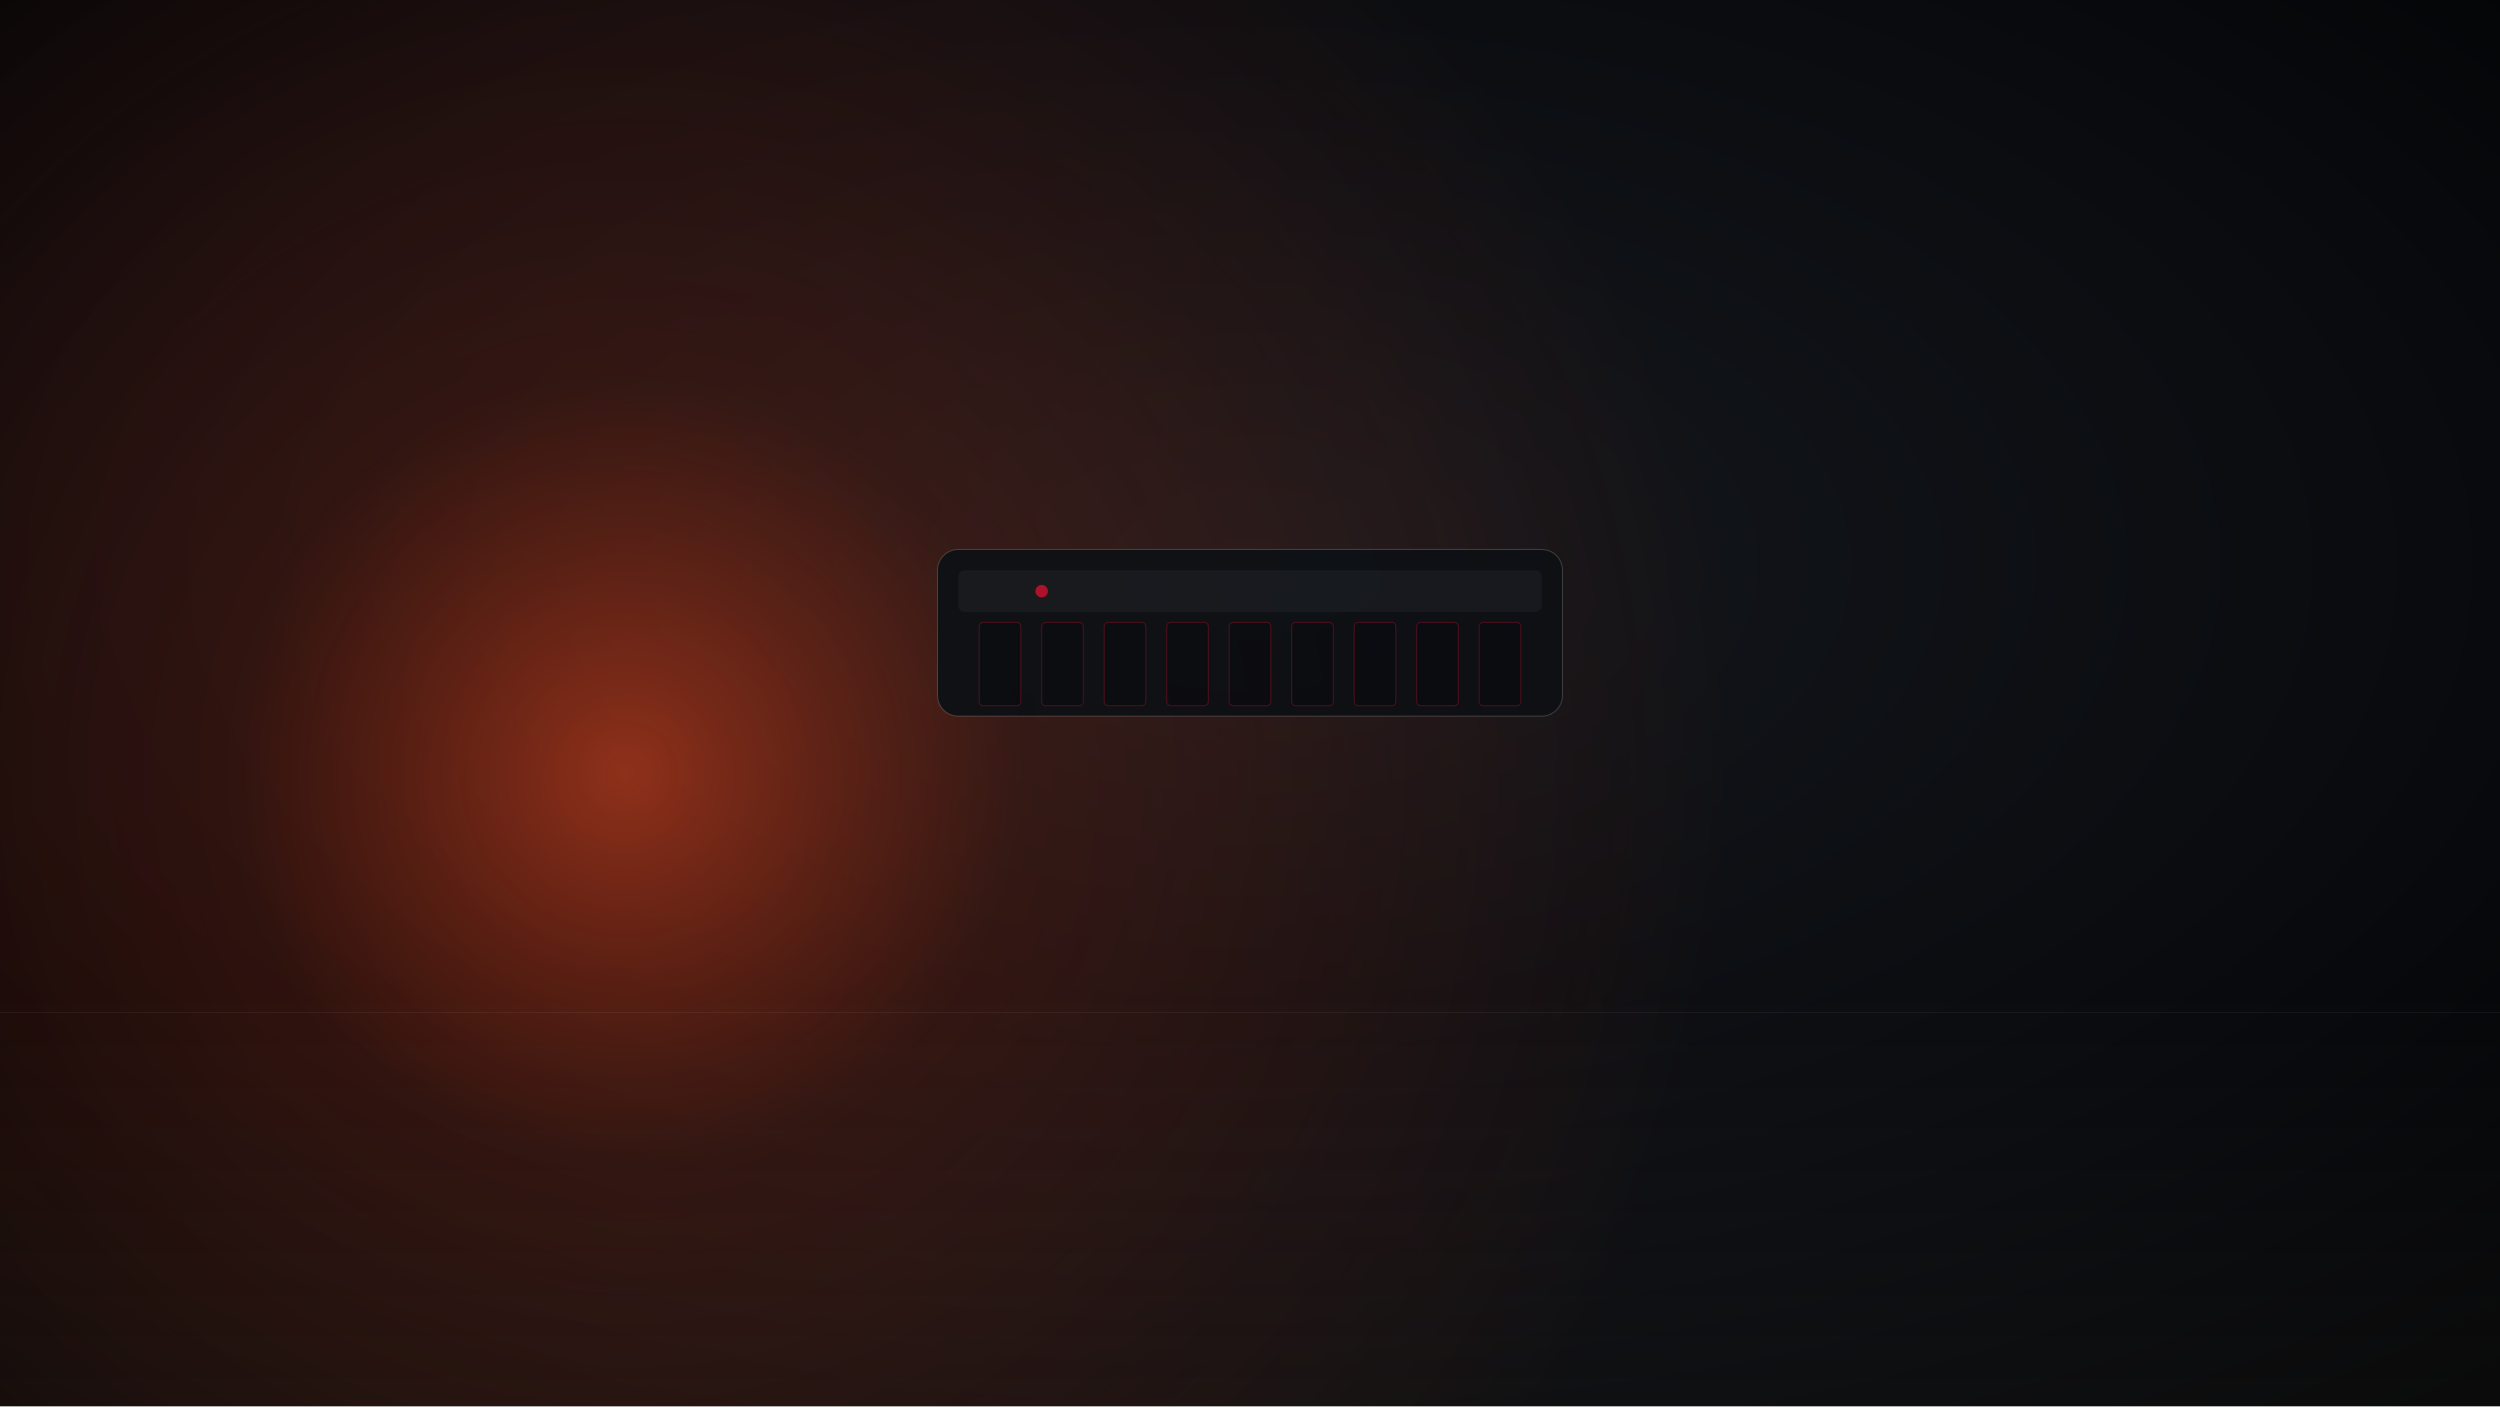
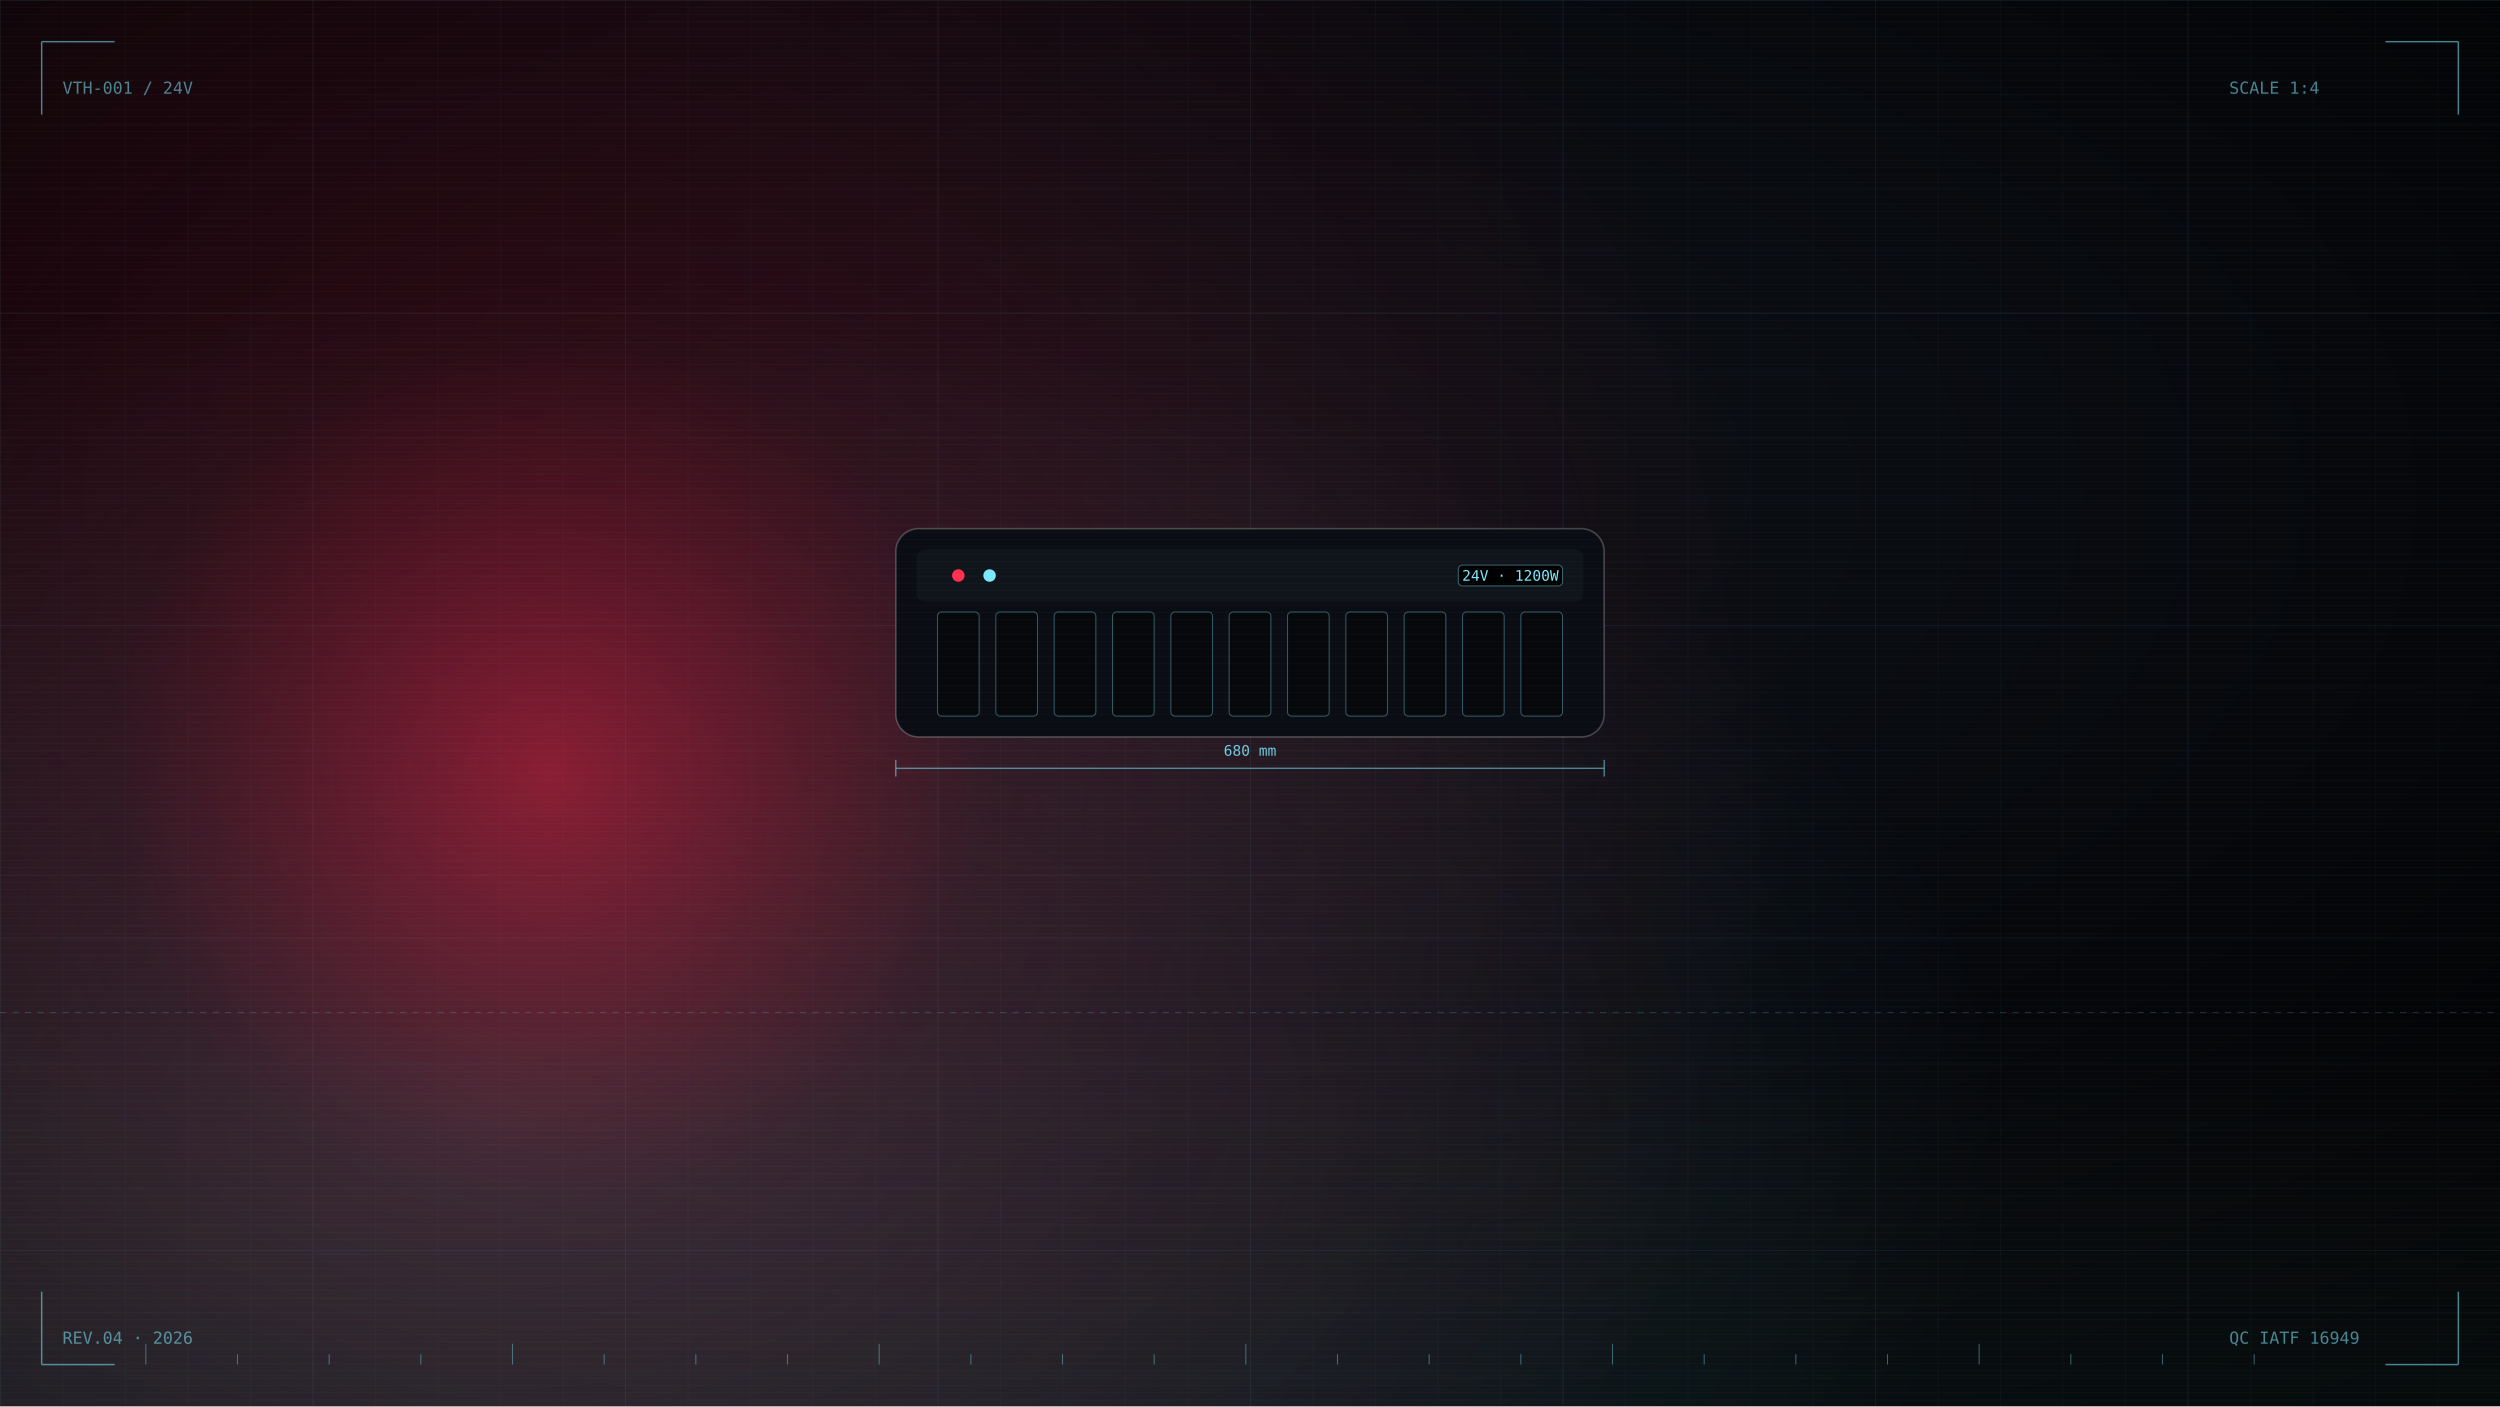
<svg xmlns="http://www.w3.org/2000/svg" viewBox="0 0 2400 1350" width="2400" height="1350" role="img" preserveAspectRatio="xMidYMid slice">
  <defs>
-     <radialGradient id="bgrad" cx="50%" cy="40%" r="80%">
-       <stop offset="0%" stop-color="#15181d" />
-       <stop offset="55%" stop-color="#0a0c10" />
+     <pattern id="grid" width="60" height="60" patternUnits="userSpaceOnUse">
+       <path d="M 60 0 L 0 0 0 60" fill="none" stroke="rgba(123,233,255,0.05)" stroke-width="1" />
+     </pattern>
+     <pattern id="gridMajor" width="300" height="300" patternUnits="userSpaceOnUse">
+       <path d="M 300 0 L 0 0 0 300" fill="none" stroke="rgba(123,233,255,0.08)" stroke-width="1" />
+     </pattern>
+     <radialGradient id="bgrad" cx="50%" cy="35%" r="80%">
+       <stop offset="0%" stop-color="#0e1218" />
+       <stop offset="55%" stop-color="#06080c" />
      <stop offset="100%" stop-color="#000" />
    </radialGradient>
-     <radialGradient id="glow" cx="600" cy="742.5" r="1080" gradientUnits="userSpaceOnUse">
-       <stop offset="0%" stop-color="hsla(12, 95%, 55%, 0.55)" />
-       <stop offset="35%" stop-color="hsla(12, 90%, 45%, 0.18)" />
-       <stop offset="100%" stop-color="hsla(12, 90%, 45%, 0)" />
+     <radialGradient id="glow" cx="528" cy="742.5" r="1200" gradientUnits="userSpaceOnUse">
+       <stop offset="0%" stop-color="hsla(350, 100%, 55%, 0.5)" />
+       <stop offset="35%" stop-color="hsla(350, 95%, 45%, 0.15)" />
+       <stop offset="100%" stop-color="hsla(350, 90%, 45%, 0)" />
+     </radialGradient>
+     <radialGradient id="cyanGlow" cx="20%" cy="80%" r="60%">
+       <stop offset="0%" stop-color="rgba(123,233,255,0.18)" />
+       <stop offset="100%" stop-color="rgba(123,233,255,0)" />
    </radialGradient>
    <linearGradient id="floor" x1="0" y1="0" x2="0" y2="1">
      <stop offset="0%" stop-color="rgba(255,255,255,0)" />
-       <stop offset="100%" stop-color="rgba(255,255,255,0.04)" />
+       <stop offset="100%" stop-color="rgba(123,233,255,0.05)" />
    </linearGradient>
    <filter id="soft">
-       <feGaussianBlur stdDeviation="2" />
+       <feGaussianBlur stdDeviation="3" />
+     </filter>
+     <filter id="bloom">
+       <feGaussianBlur stdDeviation="6" />
    </filter>
  </defs>
  <rect width="2400" height="1350" fill="url(#bgrad)" />
+   <rect width="2400" height="1350" fill="url(#grid)" />
+   <rect width="2400" height="1350" fill="url(#gridMajor)" />
+   <rect width="2400" height="1350" fill="url(#cyanGlow)" />
  <rect width="2400" height="1350" fill="url(#glow)" />
-   <rect y="945" width="2400" height="405" fill="url(#floor)" />
-   <g transform="translate(1200,607.5)" opacity="0.94">
-     <rect x="-300" y="-80" width="600" height="160" rx="20" fill="#0d1014" stroke="rgba(255,255,255,0.18)" />
-     <rect x="-280" y="-60" width="560" height="40" rx="6" fill="#16191f" />
-     <rect x="-260" y="-10" width="40" height="80" rx="4" fill="#0a0c10" stroke="rgba(200,16,46,0.35)" />
-     <rect x="-200" y="-10" width="40" height="80" rx="4" fill="#0a0c10" stroke="rgba(200,16,46,0.35)" />
-     <rect x="-140" y="-10" width="40" height="80" rx="4" fill="#0a0c10" stroke="rgba(200,16,46,0.35)" />
-     <rect x="-80" y="-10" width="40" height="80" rx="4" fill="#0a0c10" stroke="rgba(200,16,46,0.35)" />
-     <rect x="-20" y="-10" width="40" height="80" rx="4" fill="#0a0c10" stroke="rgba(200,16,46,0.35)" />
-     <rect x="40" y="-10" width="40" height="80" rx="4" fill="#0a0c10" stroke="rgba(200,16,46,0.35)" />
-     <rect x="100" y="-10" width="40" height="80" rx="4" fill="#0a0c10" stroke="rgba(200,16,46,0.35)" />
-     <rect x="160" y="-10" width="40" height="80" rx="4" fill="#0a0c10" stroke="rgba(200,16,46,0.35)" />
-     <rect x="220" y="-10" width="40" height="80" rx="4" fill="#0a0c10" stroke="rgba(200,16,46,0.35)" />
-     <circle cx="-200" cy="-40" r="6" fill="rgba(200,16,46,0.9)" />
+   <line x1="0" y1="972" x2="2400" y2="972" stroke="rgba(123,233,255,0.18)" stroke-width="1" stroke-dasharray="6 6" />
+   <rect y="972" width="2400" height="378" fill="url(#floor)" />
+   <g transform="translate(1200,607.5)">
+     <rect x="-340" y="-100" width="680" height="200" rx="22" fill="#0a0e14" stroke="rgba(255,255,255,0.22)" stroke-width="1.6" />
+     <rect x="-320" y="-80" width="640" height="50" rx="8" fill="#10141b" />
+     <rect x="-300" y="-20" width="40" height="100" rx="4" fill="#06080c" stroke="rgba(123,233,255,0.35)" stroke-width="1" />
+     <rect x="-244" y="-20" width="40" height="100" rx="4" fill="#06080c" stroke="rgba(123,233,255,0.35)" stroke-width="1" />
+     <rect x="-188" y="-20" width="40" height="100" rx="4" fill="#06080c" stroke="rgba(123,233,255,0.35)" stroke-width="1" />
+     <rect x="-132" y="-20" width="40" height="100" rx="4" fill="#06080c" stroke="rgba(123,233,255,0.35)" stroke-width="1" />
+     <rect x="-76" y="-20" width="40" height="100" rx="4" fill="#06080c" stroke="rgba(123,233,255,0.35)" stroke-width="1" />
+     <rect x="-20" y="-20" width="40" height="100" rx="4" fill="#06080c" stroke="rgba(123,233,255,0.35)" stroke-width="1" />
+     <rect x="36" y="-20" width="40" height="100" rx="4" fill="#06080c" stroke="rgba(123,233,255,0.35)" stroke-width="1" />
+     <rect x="92" y="-20" width="40" height="100" rx="4" fill="#06080c" stroke="rgba(123,233,255,0.35)" stroke-width="1" />
+     <rect x="148" y="-20" width="40" height="100" rx="4" fill="#06080c" stroke="rgba(123,233,255,0.35)" stroke-width="1" />
+     <rect x="204" y="-20" width="40" height="100" rx="4" fill="#06080c" stroke="rgba(123,233,255,0.35)" stroke-width="1" />
+     <rect x="260" y="-20" width="40" height="100" rx="4" fill="#06080c" stroke="rgba(123,233,255,0.35)" stroke-width="1" />
+     <circle cx="-280" cy="-55" r="6" fill="#ff3050" />
+     <circle cx="-250" cy="-55" r="6" fill="#7be9ff" />
+     <rect x="200" y="-65" width="100" height="20" rx="4" fill="#000" stroke="rgba(123,233,255,0.4)" />
+     <text x="250" y="-50" font-family="ui-monospace,monospace" font-size="14" fill="#7be9ff" text-anchor="middle">24V · 1200W</text>
+     <g stroke="#7be9ff" stroke-width="1" opacity="0.7" fill="none">
+       <line x1="-340" y1="130" x2="340" y2="130" />
+       <line x1="-340" y1="122" x2="-340" y2="138" />
+       <line x1="340" y1="122" x2="340" y2="138" />
+     </g>
+     <text x="0" y="118" font-family="ui-monospace,monospace" font-size="14" fill="#7be9ff" opacity="0.85" text-anchor="middle">680 mm</text>
  </g>
-   <line x1="0" y1="972" x2="2400" y2="972" stroke="rgba(255,255,255,0.05)" stroke-width="1" />
+   <g opacity="0.04">
+     <line x1="0" y1="0" x2="2400" y2="0" stroke="#fff" stroke-width="0.5" />
+     <line x1="0" y1="7" x2="2400" y2="7" stroke="#fff" stroke-width="0.5" />
+     <line x1="0" y1="14" x2="2400" y2="14" stroke="#fff" stroke-width="0.5" />
+     <line x1="0" y1="21" x2="2400" y2="21" stroke="#fff" stroke-width="0.5" />
+     <line x1="0" y1="28" x2="2400" y2="28" stroke="#fff" stroke-width="0.5" />
+     <line x1="0" y1="35" x2="2400" y2="35" stroke="#fff" stroke-width="0.5" />
+     <line x1="0" y1="42" x2="2400" y2="42" stroke="#fff" stroke-width="0.5" />
+     <line x1="0" y1="49" x2="2400" y2="49" stroke="#fff" stroke-width="0.5" />
+     <line x1="0" y1="56" x2="2400" y2="56" stroke="#fff" stroke-width="0.5" />
+     <line x1="0" y1="63" x2="2400" y2="63" stroke="#fff" stroke-width="0.5" />
+     <line x1="0" y1="70" x2="2400" y2="70" stroke="#fff" stroke-width="0.5" />
+     <line x1="0" y1="77" x2="2400" y2="77" stroke="#fff" stroke-width="0.5" />
+     <line x1="0" y1="84" x2="2400" y2="84" stroke="#fff" stroke-width="0.5" />
+     <line x1="0" y1="91" x2="2400" y2="91" stroke="#fff" stroke-width="0.5" />
+     <line x1="0" y1="98" x2="2400" y2="98" stroke="#fff" stroke-width="0.5" />
+     <line x1="0" y1="105" x2="2400" y2="105" stroke="#fff" stroke-width="0.5" />
+     <line x1="0" y1="112" x2="2400" y2="112" stroke="#fff" stroke-width="0.5" />
+     <line x1="0" y1="119" x2="2400" y2="119" stroke="#fff" stroke-width="0.5" />
+     <line x1="0" y1="126" x2="2400" y2="126" stroke="#fff" stroke-width="0.5" />
+     <line x1="0" y1="133" x2="2400" y2="133" stroke="#fff" stroke-width="0.5" />
+     <line x1="0" y1="140" x2="2400" y2="140" stroke="#fff" stroke-width="0.5" />
+     <line x1="0" y1="147" x2="2400" y2="147" stroke="#fff" stroke-width="0.5" />
+     <line x1="0" y1="154" x2="2400" y2="154" stroke="#fff" stroke-width="0.5" />
+     <line x1="0" y1="161" x2="2400" y2="161" stroke="#fff" stroke-width="0.5" />
+     <line x1="0" y1="168" x2="2400" y2="168" stroke="#fff" stroke-width="0.5" />
+     <line x1="0" y1="175" x2="2400" y2="175" stroke="#fff" stroke-width="0.5" />
+     <line x1="0" y1="182" x2="2400" y2="182" stroke="#fff" stroke-width="0.5" />
+     <line x1="0" y1="189" x2="2400" y2="189" stroke="#fff" stroke-width="0.5" />
+     <line x1="0" y1="196" x2="2400" y2="196" stroke="#fff" stroke-width="0.5" />
+     <line x1="0" y1="203" x2="2400" y2="203" stroke="#fff" stroke-width="0.5" />
+     <line x1="0" y1="210" x2="2400" y2="210" stroke="#fff" stroke-width="0.5" />
+     <line x1="0" y1="217" x2="2400" y2="217" stroke="#fff" stroke-width="0.5" />
+     <line x1="0" y1="224" x2="2400" y2="224" stroke="#fff" stroke-width="0.5" />
+     <line x1="0" y1="231" x2="2400" y2="231" stroke="#fff" stroke-width="0.5" />
+     <line x1="0" y1="238" x2="2400" y2="238" stroke="#fff" stroke-width="0.5" />
+     <line x1="0" y1="245" x2="2400" y2="245" stroke="#fff" stroke-width="0.5" />
+     <line x1="0" y1="252" x2="2400" y2="252" stroke="#fff" stroke-width="0.5" />
+     <line x1="0" y1="259" x2="2400" y2="259" stroke="#fff" stroke-width="0.5" />
+     <line x1="0" y1="266" x2="2400" y2="266" stroke="#fff" stroke-width="0.5" />
+     <line x1="0" y1="273" x2="2400" y2="273" stroke="#fff" stroke-width="0.5" />
+     <line x1="0" y1="280" x2="2400" y2="280" stroke="#fff" stroke-width="0.5" />
+     <line x1="0" y1="287" x2="2400" y2="287" stroke="#fff" stroke-width="0.5" />
+     <line x1="0" y1="294" x2="2400" y2="294" stroke="#fff" stroke-width="0.5" />
+     <line x1="0" y1="301" x2="2400" y2="301" stroke="#fff" stroke-width="0.5" />
+     <line x1="0" y1="308" x2="2400" y2="308" stroke="#fff" stroke-width="0.5" />
+     <line x1="0" y1="315" x2="2400" y2="315" stroke="#fff" stroke-width="0.5" />
+     <line x1="0" y1="322" x2="2400" y2="322" stroke="#fff" stroke-width="0.5" />
+     <line x1="0" y1="329" x2="2400" y2="329" stroke="#fff" stroke-width="0.5" />
+     <line x1="0" y1="336" x2="2400" y2="336" stroke="#fff" stroke-width="0.5" />
+     <line x1="0" y1="343" x2="2400" y2="343" stroke="#fff" stroke-width="0.5" />
+     <line x1="0" y1="350" x2="2400" y2="350" stroke="#fff" stroke-width="0.5" />
+     <line x1="0" y1="357" x2="2400" y2="357" stroke="#fff" stroke-width="0.5" />
+     <line x1="0" y1="364" x2="2400" y2="364" stroke="#fff" stroke-width="0.5" />
+     <line x1="0" y1="371" x2="2400" y2="371" stroke="#fff" stroke-width="0.5" />
+     <line x1="0" y1="378" x2="2400" y2="378" stroke="#fff" stroke-width="0.5" />
+     <line x1="0" y1="385" x2="2400" y2="385" stroke="#fff" stroke-width="0.5" />
+     <line x1="0" y1="392" x2="2400" y2="392" stroke="#fff" stroke-width="0.5" />
+     <line x1="0" y1="399" x2="2400" y2="399" stroke="#fff" stroke-width="0.5" />
+     <line x1="0" y1="406" x2="2400" y2="406" stroke="#fff" stroke-width="0.5" />
+     <line x1="0" y1="413" x2="2400" y2="413" stroke="#fff" stroke-width="0.5" />
+     <line x1="0" y1="420" x2="2400" y2="420" stroke="#fff" stroke-width="0.5" />
+     <line x1="0" y1="427" x2="2400" y2="427" stroke="#fff" stroke-width="0.5" />
+     <line x1="0" y1="434" x2="2400" y2="434" stroke="#fff" stroke-width="0.5" />
+     <line x1="0" y1="441" x2="2400" y2="441" stroke="#fff" stroke-width="0.5" />
+     <line x1="0" y1="448" x2="2400" y2="448" stroke="#fff" stroke-width="0.5" />
+     <line x1="0" y1="455" x2="2400" y2="455" stroke="#fff" stroke-width="0.5" />
+     <line x1="0" y1="462" x2="2400" y2="462" stroke="#fff" stroke-width="0.5" />
+     <line x1="0" y1="469" x2="2400" y2="469" stroke="#fff" stroke-width="0.5" />
+     <line x1="0" y1="476" x2="2400" y2="476" stroke="#fff" stroke-width="0.5" />
+     <line x1="0" y1="483" x2="2400" y2="483" stroke="#fff" stroke-width="0.5" />
+     <line x1="0" y1="490" x2="2400" y2="490" stroke="#fff" stroke-width="0.5" />
+     <line x1="0" y1="497" x2="2400" y2="497" stroke="#fff" stroke-width="0.5" />
+     <line x1="0" y1="504" x2="2400" y2="504" stroke="#fff" stroke-width="0.5" />
+     <line x1="0" y1="511" x2="2400" y2="511" stroke="#fff" stroke-width="0.5" />
+     <line x1="0" y1="518" x2="2400" y2="518" stroke="#fff" stroke-width="0.5" />
+     <line x1="0" y1="525" x2="2400" y2="525" stroke="#fff" stroke-width="0.5" />
+     <line x1="0" y1="532" x2="2400" y2="532" stroke="#fff" stroke-width="0.5" />
+     <line x1="0" y1="539" x2="2400" y2="539" stroke="#fff" stroke-width="0.5" />
+     <line x1="0" y1="546" x2="2400" y2="546" stroke="#fff" stroke-width="0.5" />
+     <line x1="0" y1="553" x2="2400" y2="553" stroke="#fff" stroke-width="0.5" />
+     <line x1="0" y1="560" x2="2400" y2="560" stroke="#fff" stroke-width="0.5" />
+     <line x1="0" y1="567" x2="2400" y2="567" stroke="#fff" stroke-width="0.5" />
+     <line x1="0" y1="574" x2="2400" y2="574" stroke="#fff" stroke-width="0.5" />
+     <line x1="0" y1="581" x2="2400" y2="581" stroke="#fff" stroke-width="0.5" />
+     <line x1="0" y1="588" x2="2400" y2="588" stroke="#fff" stroke-width="0.5" />
+     <line x1="0" y1="595" x2="2400" y2="595" stroke="#fff" stroke-width="0.5" />
+     <line x1="0" y1="602" x2="2400" y2="602" stroke="#fff" stroke-width="0.5" />
+     <line x1="0" y1="609" x2="2400" y2="609" stroke="#fff" stroke-width="0.5" />
+     <line x1="0" y1="616" x2="2400" y2="616" stroke="#fff" stroke-width="0.5" />
+     <line x1="0" y1="623" x2="2400" y2="623" stroke="#fff" stroke-width="0.5" />
+     <line x1="0" y1="630" x2="2400" y2="630" stroke="#fff" stroke-width="0.5" />
+     <line x1="0" y1="637" x2="2400" y2="637" stroke="#fff" stroke-width="0.5" />
+     <line x1="0" y1="644" x2="2400" y2="644" stroke="#fff" stroke-width="0.5" />
+     <line x1="0" y1="651" x2="2400" y2="651" stroke="#fff" stroke-width="0.5" />
+     <line x1="0" y1="658" x2="2400" y2="658" stroke="#fff" stroke-width="0.5" />
+     <line x1="0" y1="665" x2="2400" y2="665" stroke="#fff" stroke-width="0.5" />
+     <line x1="0" y1="672" x2="2400" y2="672" stroke="#fff" stroke-width="0.5" />
+     <line x1="0" y1="679" x2="2400" y2="679" stroke="#fff" stroke-width="0.5" />
+     <line x1="0" y1="686" x2="2400" y2="686" stroke="#fff" stroke-width="0.5" />
+     <line x1="0" y1="693" x2="2400" y2="693" stroke="#fff" stroke-width="0.5" />
+     <line x1="0" y1="700" x2="2400" y2="700" stroke="#fff" stroke-width="0.5" />
+     <line x1="0" y1="707" x2="2400" y2="707" stroke="#fff" stroke-width="0.5" />
+     <line x1="0" y1="714" x2="2400" y2="714" stroke="#fff" stroke-width="0.5" />
+     <line x1="0" y1="721" x2="2400" y2="721" stroke="#fff" stroke-width="0.5" />
+     <line x1="0" y1="728" x2="2400" y2="728" stroke="#fff" stroke-width="0.5" />
+     <line x1="0" y1="735" x2="2400" y2="735" stroke="#fff" stroke-width="0.5" />
+     <line x1="0" y1="742" x2="2400" y2="742" stroke="#fff" stroke-width="0.5" />
+     <line x1="0" y1="749" x2="2400" y2="749" stroke="#fff" stroke-width="0.5" />
+     <line x1="0" y1="756" x2="2400" y2="756" stroke="#fff" stroke-width="0.5" />
+     <line x1="0" y1="763" x2="2400" y2="763" stroke="#fff" stroke-width="0.5" />
+     <line x1="0" y1="770" x2="2400" y2="770" stroke="#fff" stroke-width="0.5" />
+     <line x1="0" y1="777" x2="2400" y2="777" stroke="#fff" stroke-width="0.5" />
+     <line x1="0" y1="784" x2="2400" y2="784" stroke="#fff" stroke-width="0.5" />
+     <line x1="0" y1="791" x2="2400" y2="791" stroke="#fff" stroke-width="0.5" />
+     <line x1="0" y1="798" x2="2400" y2="798" stroke="#fff" stroke-width="0.5" />
+     <line x1="0" y1="805" x2="2400" y2="805" stroke="#fff" stroke-width="0.5" />
+     <line x1="0" y1="812" x2="2400" y2="812" stroke="#fff" stroke-width="0.5" />
+     <line x1="0" y1="819" x2="2400" y2="819" stroke="#fff" stroke-width="0.5" />
+     <line x1="0" y1="826" x2="2400" y2="826" stroke="#fff" stroke-width="0.5" />
+     <line x1="0" y1="833" x2="2400" y2="833" stroke="#fff" stroke-width="0.5" />
+     <line x1="0" y1="840" x2="2400" y2="840" stroke="#fff" stroke-width="0.5" />
+     <line x1="0" y1="847" x2="2400" y2="847" stroke="#fff" stroke-width="0.5" />
+     <line x1="0" y1="854" x2="2400" y2="854" stroke="#fff" stroke-width="0.5" />
+     <line x1="0" y1="861" x2="2400" y2="861" stroke="#fff" stroke-width="0.5" />
+     <line x1="0" y1="868" x2="2400" y2="868" stroke="#fff" stroke-width="0.5" />
+     <line x1="0" y1="875" x2="2400" y2="875" stroke="#fff" stroke-width="0.5" />
+     <line x1="0" y1="882" x2="2400" y2="882" stroke="#fff" stroke-width="0.5" />
+     <line x1="0" y1="889" x2="2400" y2="889" stroke="#fff" stroke-width="0.5" />
+     <line x1="0" y1="896" x2="2400" y2="896" stroke="#fff" stroke-width="0.5" />
+     <line x1="0" y1="903" x2="2400" y2="903" stroke="#fff" stroke-width="0.5" />
+     <line x1="0" y1="910" x2="2400" y2="910" stroke="#fff" stroke-width="0.5" />
+     <line x1="0" y1="917" x2="2400" y2="917" stroke="#fff" stroke-width="0.5" />
+     <line x1="0" y1="924" x2="2400" y2="924" stroke="#fff" stroke-width="0.5" />
+     <line x1="0" y1="931" x2="2400" y2="931" stroke="#fff" stroke-width="0.5" />
+     <line x1="0" y1="938" x2="2400" y2="938" stroke="#fff" stroke-width="0.5" />
+     <line x1="0" y1="945" x2="2400" y2="945" stroke="#fff" stroke-width="0.5" />
+     <line x1="0" y1="952" x2="2400" y2="952" stroke="#fff" stroke-width="0.5" />
+     <line x1="0" y1="959" x2="2400" y2="959" stroke="#fff" stroke-width="0.5" />
+     <line x1="0" y1="966" x2="2400" y2="966" stroke="#fff" stroke-width="0.5" />
+     <line x1="0" y1="973" x2="2400" y2="973" stroke="#fff" stroke-width="0.5" />
+     <line x1="0" y1="980" x2="2400" y2="980" stroke="#fff" stroke-width="0.5" />
+     <line x1="0" y1="987" x2="2400" y2="987" stroke="#fff" stroke-width="0.5" />
+     <line x1="0" y1="994" x2="2400" y2="994" stroke="#fff" stroke-width="0.5" />
+     <line x1="0" y1="1001" x2="2400" y2="1001" stroke="#fff" stroke-width="0.5" />
+     <line x1="0" y1="1008" x2="2400" y2="1008" stroke="#fff" stroke-width="0.5" />
+     <line x1="0" y1="1015" x2="2400" y2="1015" stroke="#fff" stroke-width="0.5" />
+     <line x1="0" y1="1022" x2="2400" y2="1022" stroke="#fff" stroke-width="0.5" />
+     <line x1="0" y1="1029" x2="2400" y2="1029" stroke="#fff" stroke-width="0.5" />
+     <line x1="0" y1="1036" x2="2400" y2="1036" stroke="#fff" stroke-width="0.5" />
+     <line x1="0" y1="1043" x2="2400" y2="1043" stroke="#fff" stroke-width="0.5" />
+     <line x1="0" y1="1050" x2="2400" y2="1050" stroke="#fff" stroke-width="0.5" />
+     <line x1="0" y1="1057" x2="2400" y2="1057" stroke="#fff" stroke-width="0.5" />
+     <line x1="0" y1="1064" x2="2400" y2="1064" stroke="#fff" stroke-width="0.5" />
+     <line x1="0" y1="1071" x2="2400" y2="1071" stroke="#fff" stroke-width="0.5" />
+     <line x1="0" y1="1078" x2="2400" y2="1078" stroke="#fff" stroke-width="0.5" />
+     <line x1="0" y1="1085" x2="2400" y2="1085" stroke="#fff" stroke-width="0.5" />
+     <line x1="0" y1="1092" x2="2400" y2="1092" stroke="#fff" stroke-width="0.5" />
+     <line x1="0" y1="1099" x2="2400" y2="1099" stroke="#fff" stroke-width="0.5" />
+     <line x1="0" y1="1106" x2="2400" y2="1106" stroke="#fff" stroke-width="0.5" />
+     <line x1="0" y1="1113" x2="2400" y2="1113" stroke="#fff" stroke-width="0.5" />
+     <line x1="0" y1="1120" x2="2400" y2="1120" stroke="#fff" stroke-width="0.5" />
+     <line x1="0" y1="1127" x2="2400" y2="1127" stroke="#fff" stroke-width="0.5" />
+     <line x1="0" y1="1134" x2="2400" y2="1134" stroke="#fff" stroke-width="0.5" />
+     <line x1="0" y1="1141" x2="2400" y2="1141" stroke="#fff" stroke-width="0.5" />
+     <line x1="0" y1="1148" x2="2400" y2="1148" stroke="#fff" stroke-width="0.5" />
+     <line x1="0" y1="1155" x2="2400" y2="1155" stroke="#fff" stroke-width="0.5" />
+     <line x1="0" y1="1162" x2="2400" y2="1162" stroke="#fff" stroke-width="0.5" />
+     <line x1="0" y1="1169" x2="2400" y2="1169" stroke="#fff" stroke-width="0.5" />
+     <line x1="0" y1="1176" x2="2400" y2="1176" stroke="#fff" stroke-width="0.5" />
+     <line x1="0" y1="1183" x2="2400" y2="1183" stroke="#fff" stroke-width="0.5" />
+     <line x1="0" y1="1190" x2="2400" y2="1190" stroke="#fff" stroke-width="0.5" />
+     <line x1="0" y1="1197" x2="2400" y2="1197" stroke="#fff" stroke-width="0.5" />
+     <line x1="0" y1="1204" x2="2400" y2="1204" stroke="#fff" stroke-width="0.5" />
+     <line x1="0" y1="1211" x2="2400" y2="1211" stroke="#fff" stroke-width="0.5" />
+     <line x1="0" y1="1218" x2="2400" y2="1218" stroke="#fff" stroke-width="0.5" />
+     <line x1="0" y1="1225" x2="2400" y2="1225" stroke="#fff" stroke-width="0.5" />
+     <line x1="0" y1="1232" x2="2400" y2="1232" stroke="#fff" stroke-width="0.5" />
+     <line x1="0" y1="1239" x2="2400" y2="1239" stroke="#fff" stroke-width="0.5" />
+     <line x1="0" y1="1246" x2="2400" y2="1246" stroke="#fff" stroke-width="0.5" />
+     <line x1="0" y1="1253" x2="2400" y2="1253" stroke="#fff" stroke-width="0.5" />
+     <line x1="0" y1="1260" x2="2400" y2="1260" stroke="#fff" stroke-width="0.5" />
+     <line x1="0" y1="1267" x2="2400" y2="1267" stroke="#fff" stroke-width="0.5" />
+     <line x1="0" y1="1274" x2="2400" y2="1274" stroke="#fff" stroke-width="0.5" />
+     <line x1="0" y1="1281" x2="2400" y2="1281" stroke="#fff" stroke-width="0.5" />
+     <line x1="0" y1="1288" x2="2400" y2="1288" stroke="#fff" stroke-width="0.5" />
+     <line x1="0" y1="1295" x2="2400" y2="1295" stroke="#fff" stroke-width="0.5" />
+     <line x1="0" y1="1302" x2="2400" y2="1302" stroke="#fff" stroke-width="0.5" />
+     <line x1="0" y1="1309" x2="2400" y2="1309" stroke="#fff" stroke-width="0.5" />
+     <line x1="0" y1="1316" x2="2400" y2="1316" stroke="#fff" stroke-width="0.5" />
+     <line x1="0" y1="1323" x2="2400" y2="1323" stroke="#fff" stroke-width="0.5" />
+     <line x1="0" y1="1330" x2="2400" y2="1330" stroke="#fff" stroke-width="0.5" />
+     <line x1="0" y1="1337" x2="2400" y2="1337" stroke="#fff" stroke-width="0.5" />
+     <line x1="0" y1="1344" x2="2400" y2="1344" stroke="#fff" stroke-width="0.5" />
+     <line x1="0" y1="1351" x2="2400" y2="1351" stroke="#fff" stroke-width="0.5" />
+     <line x1="0" y1="1358" x2="2400" y2="1358" stroke="#fff" stroke-width="0.5" />
+     <line x1="0" y1="1365" x2="2400" y2="1365" stroke="#fff" stroke-width="0.5" />
+     <line x1="0" y1="1372" x2="2400" y2="1372" stroke="#fff" stroke-width="0.5" />
+     <line x1="0" y1="1379" x2="2400" y2="1379" stroke="#fff" stroke-width="0.5" />
+     <line x1="0" y1="1386" x2="2400" y2="1386" stroke="#fff" stroke-width="0.5" />
+     <line x1="0" y1="1393" x2="2400" y2="1393" stroke="#fff" stroke-width="0.5" />
+   </g>
+   <g opacity="0.55" font-family="ui-monospace, SFMono-Regular, Menlo, monospace" font-size="16" fill="#7be9ff">
+     <g stroke="#7be9ff" stroke-width="1.4" fill="none">
+       <path d="M40,40 L40,110 M40,40 L110,40" />
+       <path d="M2360,40 L2360,110 M2360,40 L2290,40" />
+       <path d="M40,1310 L40,1240 M40,1310 L110,1310" />
+       <path d="M2360,1310 L2360,1240 M2360,1310 L2290,1310" />
+     </g>
+     <text x="60" y="90">VTH-001 / 24V</text>
+     <text x="2140" y="90">SCALE 1:4</text>
+     <text x="60" y="1290">REV.04 · 2026</text>
+     <text x="2140" y="1290">QC IATF 16949</text>
+     <g stroke="#7be9ff" stroke-width="1" opacity="0.7">
+       <line x1="140" y1="1310" x2="140" y2="1290" />
+       <line x1="228" y1="1310" x2="228" y2="1300" />
+       <line x1="316" y1="1310" x2="316" y2="1300" />
+       <line x1="404" y1="1310" x2="404" y2="1300" />
+       <line x1="492" y1="1310" x2="492" y2="1290" />
+       <line x1="580" y1="1310" x2="580" y2="1300" />
+       <line x1="668" y1="1310" x2="668" y2="1300" />
+       <line x1="756" y1="1310" x2="756" y2="1300" />
+       <line x1="844" y1="1310" x2="844" y2="1290" />
+       <line x1="932" y1="1310" x2="932" y2="1300" />
+       <line x1="1020" y1="1310" x2="1020" y2="1300" />
+       <line x1="1108" y1="1310" x2="1108" y2="1300" />
+       <line x1="1196" y1="1310" x2="1196" y2="1290" />
+       <line x1="1284" y1="1310" x2="1284" y2="1300" />
+       <line x1="1372" y1="1310" x2="1372" y2="1300" />
+       <line x1="1460" y1="1310" x2="1460" y2="1300" />
+       <line x1="1548" y1="1310" x2="1548" y2="1290" />
+       <line x1="1636" y1="1310" x2="1636" y2="1300" />
+       <line x1="1724" y1="1310" x2="1724" y2="1300" />
+       <line x1="1812" y1="1310" x2="1812" y2="1300" />
+       <line x1="1900" y1="1310" x2="1900" y2="1290" />
+       <line x1="1988" y1="1310" x2="1988" y2="1300" />
+       <line x1="2076" y1="1310" x2="2076" y2="1300" />
+       <line x1="2164" y1="1310" x2="2164" y2="1300" />
+     </g>
+   </g>
</svg>
